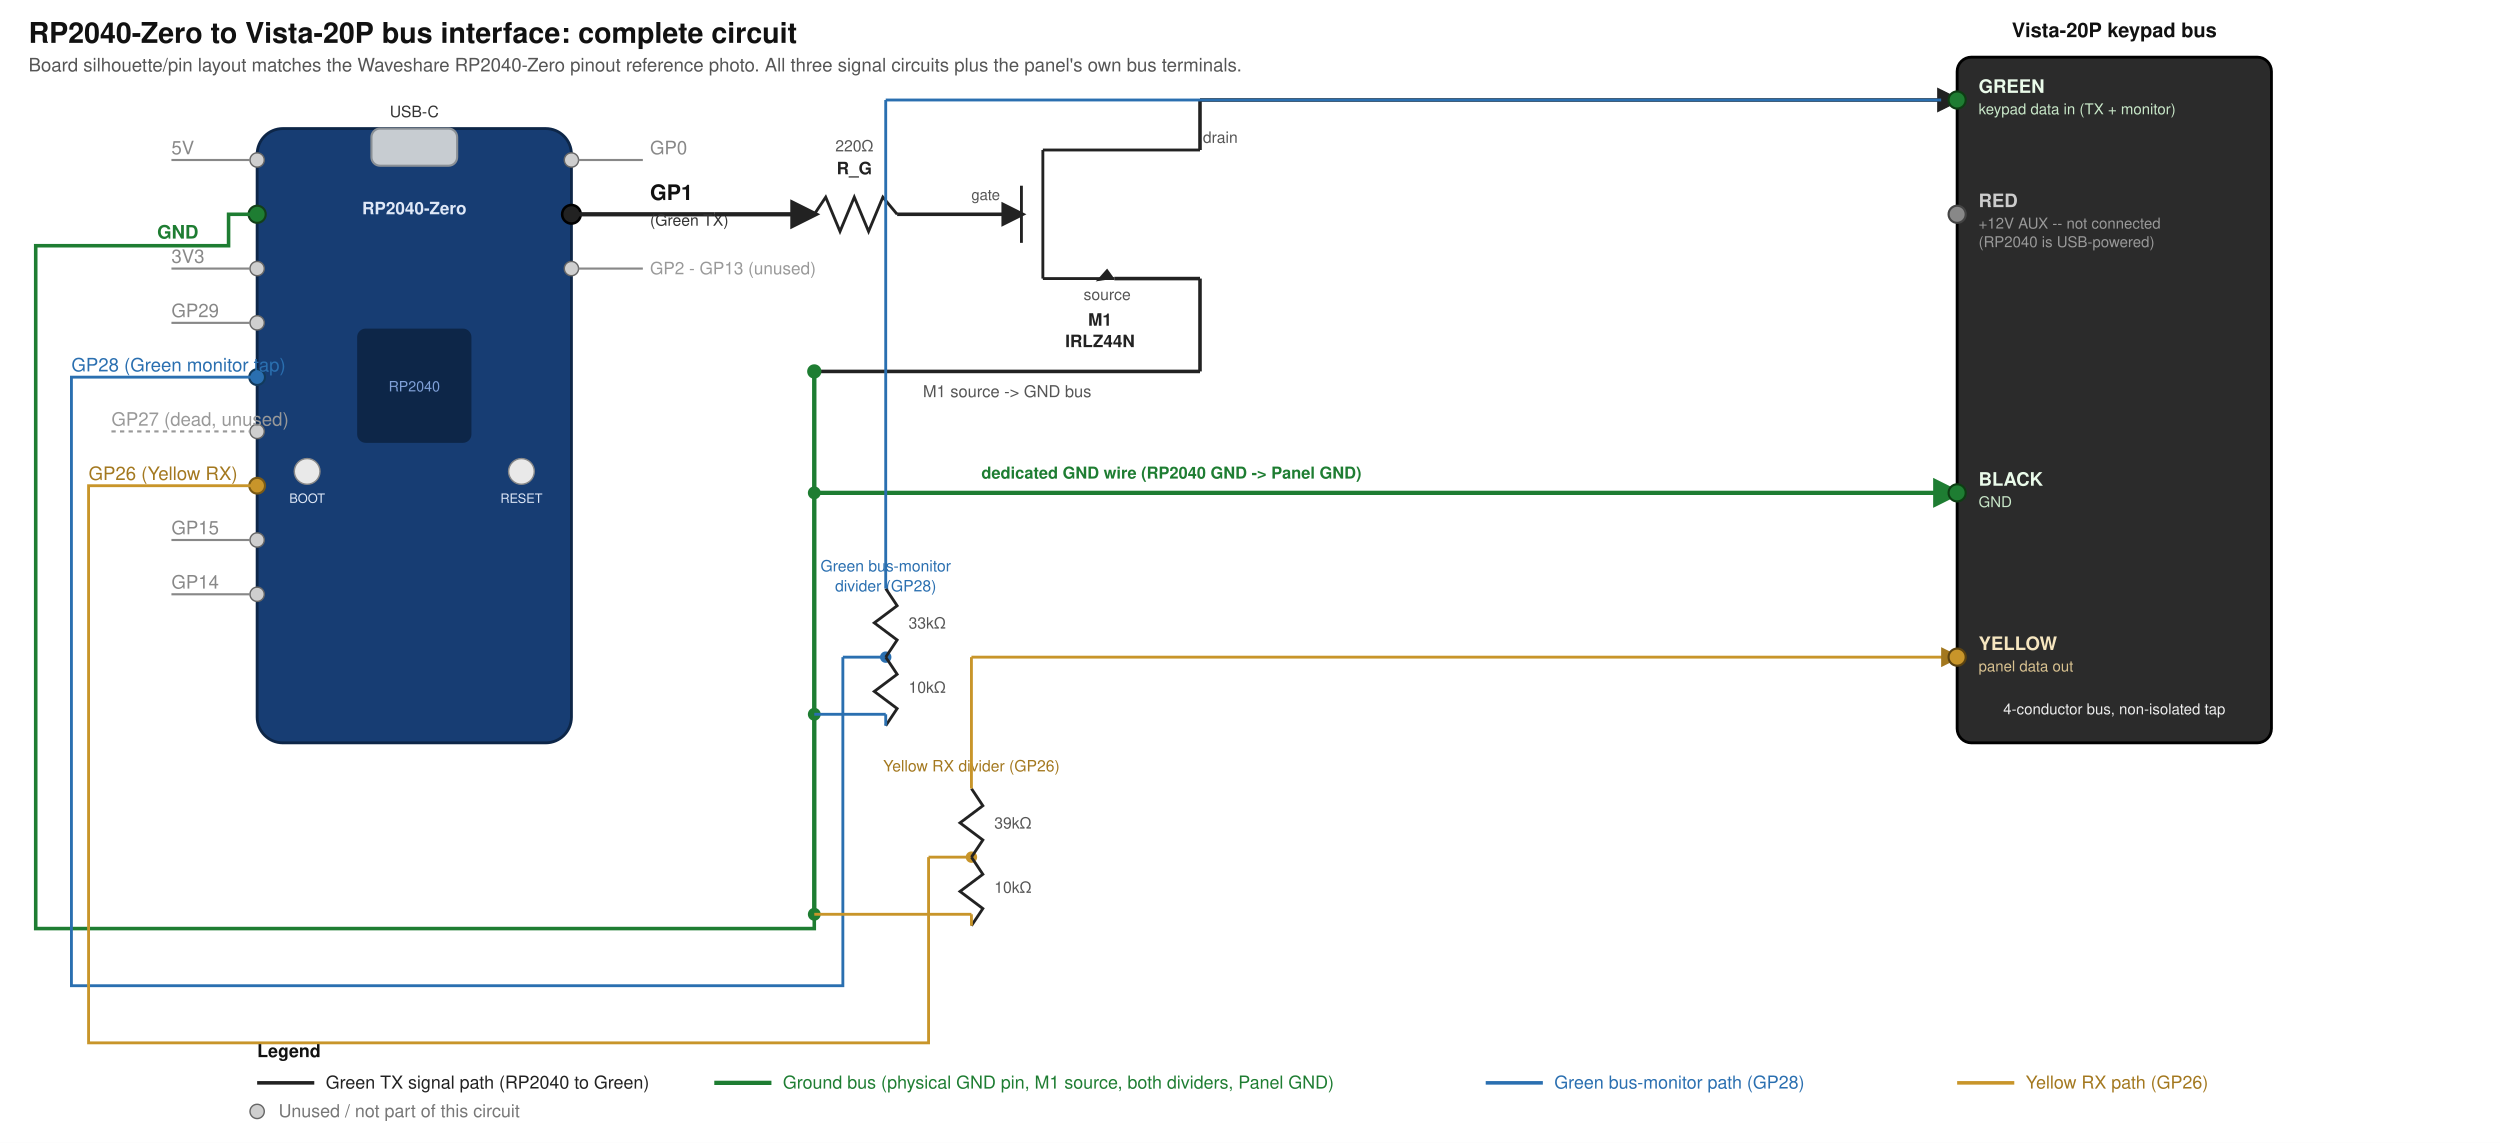
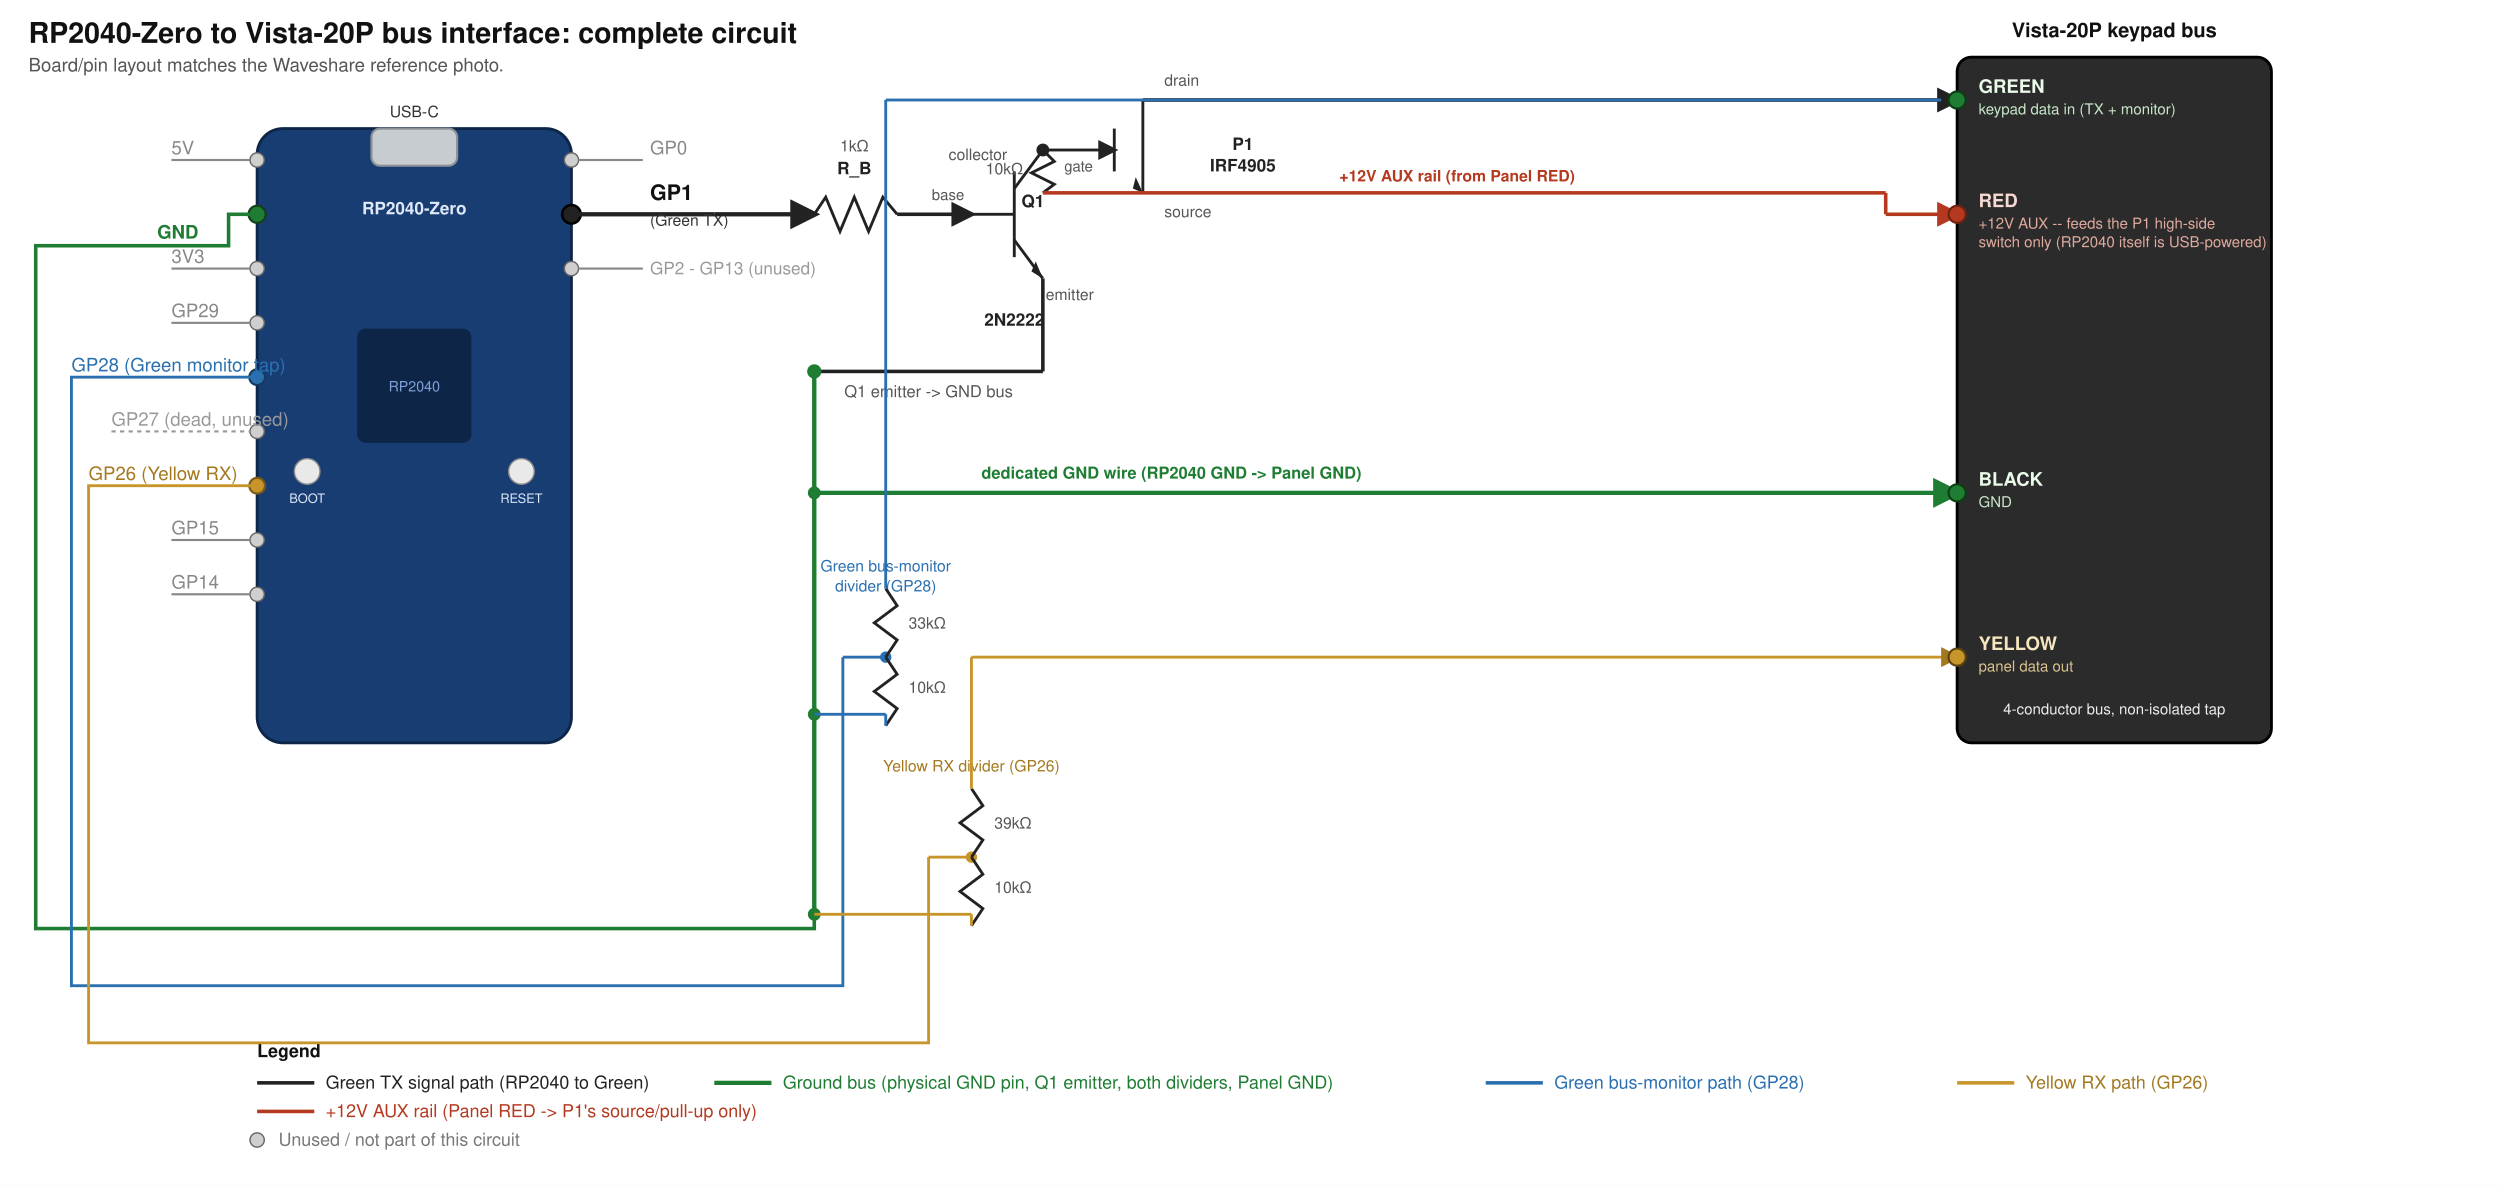
- <svg xmlns="http://www.w3.org/2000/svg" viewBox="0 0 1750 800" font-family="Helvetica, Arial, sans-serif">
+ <svg xmlns="http://www.w3.org/2000/svg" viewBox="0 0 1750 830" font-family="Helvetica, Arial, sans-serif">
  <defs>
    <marker id="arrow" viewBox="0 0 10 10" refX="8" refY="5" markerWidth="7" markerHeight="7" orient="auto-start-reverse">
      <path d="M0,0 L10,5 L0,10 z" fill="#222" />
    </marker>
    <marker id="arrowGreen" viewBox="0 0 10 10" refX="8" refY="5" markerWidth="7" markerHeight="7" orient="auto-start-reverse">
      <path d="M0,0 L10,5 L0,10 z" fill="#1e7d32" />
    </marker>
    <marker id="arrowGold" viewBox="0 0 10 10" refX="8" refY="5" markerWidth="7" markerHeight="7" orient="auto-start-reverse">
      <path d="M0,0 L10,5 L0,10 z" fill="#a3781f" />
    </marker>
+     <marker id="arrowRed12v" viewBox="0 0 10 10" refX="8" refY="5" markerWidth="7" markerHeight="7" orient="auto-start-reverse">
+       <path d="M0,0 L10,5 L0,10 z" fill="#b5391f" />
+     </marker>
  </defs>
-   <rect x="0" y="0" width="1750" height="800" fill="#ffffff" />
+   <rect x="0" y="0" width="1750" height="830" fill="#ffffff" />
  <text x="20" y="30" font-size="20" font-weight="bold" fill="#111">RP2040-Zero to Vista-20P bus interface: complete circuit</text>
-   <text x="20" y="50" font-size="13" fill="#555">Board silhouette/pin layout matches the Waveshare RP2040-Zero pinout reference photo. All three signal circuits plus the panel's own bus terminals.</text>
+   <text x="20" y="50" font-size="13" fill="#555">Board/pin layout matches the Waveshare reference photo.</text>
  <g transform="translate(120,0)">
    <g>
      <rect x="60" y="90" width="220" height="430" rx="18" fill="#173d73" stroke="#0d2648" stroke-width="2" />
      <rect x="140" y="90" width="60" height="26" rx="6" fill="#c7ccd1" stroke="#8a9096" stroke-width="1.5" />
      <text x="170" y="82" font-size="11" text-anchor="middle" fill="#333">USB-C</text>
      <text x="170" y="150" font-size="12" text-anchor="middle" fill="#dfe8f7" font-weight="bold">RP2040-Zero</text>
      <rect x="130" y="230" width="80" height="80" rx="6" fill="#0d2648" />
      <text x="170" y="274" font-size="10" text-anchor="middle" fill="#7fa0d8">RP2040</text>
      <circle cx="95" cy="330" r="9" fill="#e9e9e9" stroke="#888" />
      <text x="95" y="352" font-size="9" text-anchor="middle" fill="#dfe8f7">BOOT</text>
      <circle cx="245" cy="330" r="9" fill="#e9e9e9" stroke="#888" />
      <text x="245" y="352" font-size="9" text-anchor="middle" fill="#dfe8f7">RESET</text>
    </g>
    <g font-size="13">
      <circle cx="60" cy="112" r="5" fill="#cfcfcf" stroke="#666" />
      <line x1="0" y1="112" x2="55" y2="112" stroke="#888" stroke-width="1.5" />
      <text x="0" y="108" text-anchor="start" fill="#888">5V</text>
      <circle cx="60" cy="150" r="6" fill="#1e7d32" stroke="#123f19" stroke-width="1.5" />
      <polyline points="60,150 40,150 40,172 -95,172 -95,650 450,650 450,260" fill="none" stroke="#1e7d32" stroke-width="2.5" />
      <text x="-10" y="167" text-anchor="start" fill="#1e7d32" font-weight="bold">GND</text>
      <circle cx="60" cy="188" r="5" fill="#cfcfcf" stroke="#666" />
      <line x1="0" y1="188" x2="55" y2="188" stroke="#888" stroke-width="1.5" />
      <text x="0" y="184" text-anchor="start" fill="#888">3V3</text>
      <circle cx="60" cy="226" r="5" fill="#cfcfcf" stroke="#666" />
      <line x1="0" y1="226" x2="55" y2="226" stroke="#888" stroke-width="1.5" />
      <text x="0" y="222" text-anchor="start" fill="#888">GP29</text>
      <circle cx="60" cy="264" r="5.5" fill="#2a6fb0" stroke="#123a5c" stroke-width="1.5" />
      <polyline points="60,264 -70,264 -70,690 470,690 470,460" fill="none" stroke="#2a6fb0" stroke-width="2" />
      <text x="-70" y="260" text-anchor="start" fill="#2a6fb0">GP28 (Green monitor tap)</text>
      <circle cx="60" cy="302" r="5" fill="#cfcfcf" stroke="#666" />
      <line x1="-42" y1="302" x2="55" y2="302" stroke="#999" stroke-width="1.5" stroke-dasharray="3,3" />
      <text x="-42" y="298" text-anchor="start" fill="#999">GP27 (dead, unused)</text>
      <circle cx="60" cy="340" r="5.5" fill="#c8952a" stroke="#7a5a15" stroke-width="1.5" />
      <polyline points="60,340 -58,340 -58,730 530,730 530,600" fill="none" stroke="#c8952a" stroke-width="2" />
      <text x="-58" y="336" text-anchor="start" fill="#a3781f">GP26 (Yellow RX)</text>
      <circle cx="60" cy="378" r="5" fill="#cfcfcf" stroke="#666" />
      <line x1="0" y1="378" x2="55" y2="378" stroke="#888" stroke-width="1.5" />
      <text x="0" y="374" text-anchor="start" fill="#888">GP15</text>
      <circle cx="60" cy="416" r="5" fill="#cfcfcf" stroke="#666" />
      <line x1="0" y1="416" x2="55" y2="416" stroke="#888" stroke-width="1.5" />
      <text x="0" y="412" text-anchor="start" fill="#888">GP14</text>
    </g>
    <g font-size="13">
      <circle cx="280" cy="112" r="5" fill="#cfcfcf" stroke="#666" />
      <line x1="285" y1="112" x2="330" y2="112" stroke="#888" stroke-width="1.5" />
      <text x="335" y="108" text-anchor="start" fill="#888">GP0</text>
      <circle cx="280" cy="150" r="6.5" fill="#222" stroke="#000" stroke-width="1.8" />
      <line x1="285" y1="150" x2="380" y2="150" stroke="#222" stroke-width="3" />
      <text x="335" y="140" text-anchor="start" fill="#111" font-weight="bold" font-size="15">GP1</text>
      <text x="335" y="158" text-anchor="start" fill="#333" font-size="11">(Green TX)</text>
      <circle cx="280" cy="188" r="5" fill="#cfcfcf" stroke="#666" />
      <line x1="285" y1="188" x2="330" y2="188" stroke="#888" stroke-width="1.5" />
      <text x="335" y="192" text-anchor="start" fill="#999" font-size="12">GP2 - GP13 (unused)</text>
    </g>
    <line x1="380" y1="150" x2="450" y2="150" stroke="#222" stroke-width="3" marker-end="url(#arrow)" />
    <g stroke="#222" stroke-width="2" fill="none">
      <polyline points="450,150 458,138 468,162 478,138 488,162 498,138 508,150" />
    </g>
-     <text x="478" y="122" font-size="12" text-anchor="middle" fill="#222" font-weight="bold">R_G</text>
-     <text x="478" y="106" font-size="11" text-anchor="middle" fill="#555">220Ω</text>
-     <line x1="508" y1="150" x2="595" y2="150" stroke="#222" stroke-width="2.5" marker-end="url(#arrow)" />
+     <text x="478" y="122" font-size="12" text-anchor="middle" fill="#222" font-weight="bold">R_B</text>
+     <text x="478" y="106" font-size="11" text-anchor="middle" fill="#555">1kΩ</text>
+     <line x1="508" y1="150" x2="560" y2="150" stroke="#222" stroke-width="2.5" marker-end="url(#arrow)" />
    <g stroke="#222" stroke-width="2" fill="none">
-       <line x1="595" y1="130" x2="595" y2="170" />
-       <line x1="610" y1="105" x2="610" y2="195" />
-       <line x1="610" y1="105" x2="720" y2="105" />
-       <line x1="610" y1="195" x2="660" y2="195" />
+       <line x1="560" y1="150" x2="590" y2="150" />
+       <line x1="590" y1="120" x2="590" y2="180" />
+       <line x1="590" y1="132" x2="610" y2="105" />
+       <line x1="590" y1="168" x2="610" y2="195" />
+       <polygon points="602,190 610,195 605,183" fill="#222" stroke="none" />
    </g>
-     <polygon points="655,188 660,195 647,197" fill="#222" stroke="none" />
-     <text x="650" y="228" font-size="12" text-anchor="middle" fill="#222" font-weight="bold">M1</text>
-     <text x="650" y="243" font-size="12" text-anchor="middle" fill="#222" font-weight="bold">IRLZ44N</text>
-     <text x="722" y="100" font-size="11" fill="#555">drain</text>
-     <text x="655" y="210" font-size="11" fill="#555" text-anchor="middle">source</text>
-     <text x="580" y="140" font-size="10.5" fill="#555" text-anchor="end">gate</text>
-     <line x1="720" y1="105" x2="720" y2="70" stroke="#222" stroke-width="2.5" />
-     <line x1="720" y1="70" x2="1250" y2="70" stroke="#222" stroke-width="2.5" marker-end="url(#arrow)" />
-     <line x1="660" y1="195" x2="720" y2="195" stroke="#222" stroke-width="2.5" />
-     <line x1="720" y1="195" x2="720" y2="260" stroke="#222" stroke-width="2.5" />
-     <line x1="720" y1="260" x2="450" y2="260" stroke="#222" stroke-width="2.5" />
-     <text x="585" y="278" font-size="11.5" text-anchor="middle" fill="#555">M1 source -&gt; GND bus</text>
+     <text x="595" y="145" font-size="12" fill="#222" font-weight="bold">Q1</text>
+     <text x="590" y="228" font-size="12" text-anchor="middle" fill="#222" font-weight="bold">2N2222</text>
+     <text x="585" y="112" font-size="11" fill="#555" text-anchor="end">collector</text>
+     <text x="612" y="210" font-size="11" fill="#555">emitter</text>
+     <text x="555" y="140" font-size="10.5" fill="#555" text-anchor="end">base</text>
+     <line x1="610" y1="195" x2="610" y2="260" stroke="#222" stroke-width="2.5" />
+     <line x1="610" y1="260" x2="450" y2="260" stroke="#222" stroke-width="2.5" />
+     <text x="530" y="278" font-size="11.5" text-anchor="middle" fill="#555">Q1 emitter -&gt; GND bus</text>
+     <circle cx="610" cy="105" r="4.5" fill="#222" />
+     <line x1="610" y1="105" x2="660" y2="105" stroke="#222" stroke-width="2" marker-end="url(#arrow)" />
+     <g stroke="#222" stroke-width="2" fill="none">
+       <polyline points="610,105 618,113 602,121 618,129 610,135" />
+     </g>
+     <text x="596" y="122" font-size="11" text-anchor="end" fill="#555">10kΩ</text>
+     <g stroke="#222" stroke-width="2" fill="none">
+       <line x1="660" y1="90" x2="660" y2="120" />
+       <line x1="680" y1="70" x2="680" y2="135" />
+     </g>
+     <polygon points="673,132 680,135 675,124" fill="#222" stroke="none" />
+     <text x="750" y="105" font-size="12" text-anchor="middle" fill="#222" font-weight="bold">P1</text>
+     <text x="750" y="120" font-size="12" text-anchor="middle" fill="#222" font-weight="bold">IRF4905</text>
+     <text x="695" y="60" font-size="11" fill="#555">drain</text>
+     <text x="695" y="152" font-size="11" fill="#555">source</text>
+     <text x="635" y="120" font-size="10.5" fill="#555" text-anchor="middle">gate</text>
+     <line x1="680" y1="70" x2="1250" y2="70" stroke="#222" stroke-width="2.5" marker-end="url(#arrow)" />
+     <line x1="610" y1="135" x2="1200" y2="135" stroke="#b5391f" stroke-width="2.5" />
+     <line x1="1200" y1="135" x2="1200" y2="150" stroke="#b5391f" stroke-width="2.5" />
+     <line x1="1200" y1="150" x2="1250" y2="150" stroke="#b5391f" stroke-width="2.5" marker-end="url(#arrowRed12v)" />
+     <text x="900" y="127" font-size="11" text-anchor="middle" fill="#b5391f" font-weight="bold">+12V AUX rail (from Panel RED)</text>
    <line x1="450" y1="260" x2="450" y2="640" stroke="#1e7d32" stroke-width="3" />
    <circle cx="450" cy="260" r="5" fill="#1e7d32" />
    <circle cx="450" cy="345" r="4.5" fill="#1e7d32" />
    <line x1="450" y1="345" x2="1250" y2="345" stroke="#1e7d32" stroke-width="3" marker-end="url(#arrowGreen)" />
    <text x="700" y="335" font-size="11.5" text-anchor="middle" fill="#1e7d32" font-weight="bold">dedicated GND wire (RP2040 GND -&gt; Panel GND)</text>
    <circle cx="450" cy="500" r="4.5" fill="#1e7d32" />
    <line x1="470" y1="460" x2="500" y2="460" stroke="#2a6fb0" stroke-width="2" />
    <circle cx="500" cy="460" r="4" fill="#2a6fb0" />
    <text x="500" y="400" font-size="11" text-anchor="middle" fill="#2a6fb0">Green bus-monitor</text>
    <text x="500" y="414" font-size="11" text-anchor="middle" fill="#2a6fb0">divider (GP28)</text>
    <g stroke="#222" stroke-width="2" fill="none">
      <polyline points="500,460 508,448 492,436 508,424 500,412" />
    </g>
    <text x="516" y="440" font-size="11" text-anchor="start" fill="#555">33kΩ</text>
    <line x1="500" y1="412" x2="500" y2="70" stroke="#2a6fb0" stroke-width="2" />
    <line x1="500" y1="70" x2="1250" y2="70" stroke="#2a6fb0" stroke-width="2" marker-end="url(#arrow)" />
    <g stroke="#222" stroke-width="2" fill="none">
      <polyline points="500,460 508,472 492,484 508,496 500,508" />
    </g>
    <text x="516" y="485" font-size="11" text-anchor="start" fill="#555">10kΩ</text>
    <line x1="500" y1="508" x2="500" y2="500" stroke="#2a6fb0" stroke-width="2" />
    <line x1="500" y1="500" x2="450" y2="500" stroke="#2a6fb0" stroke-width="2" />
    <circle cx="450" cy="640" r="4.5" fill="#1e7d32" />
    <line x1="530" y1="600" x2="560" y2="600" stroke="#c8952a" stroke-width="2" />
    <circle cx="560" cy="600" r="4" fill="#c8952a" />
    <text x="560" y="540" font-size="11" text-anchor="middle" fill="#a3781f">Yellow RX divider (GP26)</text>
    <g stroke="#222" stroke-width="2" fill="none">
      <polyline points="560,600 568,588 552,576 568,564 560,552" />
    </g>
    <text x="576" y="580" font-size="11" text-anchor="start" fill="#555">39kΩ</text>
    <line x1="560" y1="552" x2="560" y2="460" stroke="#c8952a" stroke-width="2" />
    <line x1="560" y1="460" x2="1250" y2="460" stroke="#c8952a" stroke-width="2" marker-end="url(#arrowGold)" />
    <g stroke="#222" stroke-width="2" fill="none">
      <polyline points="560,600 568,612 552,624 568,636 560,648" />
    </g>
    <text x="576" y="625" font-size="11" text-anchor="start" fill="#555">10kΩ</text>
    <line x1="560" y1="648" x2="560" y2="640" stroke="#c8952a" stroke-width="2" />
    <line x1="560" y1="640" x2="450" y2="640" stroke="#c8952a" stroke-width="2" />
    <rect x="1250" y="40" width="220" height="480" rx="10" fill="#2b2b2b" stroke="#000" stroke-width="2" />
    <text x="1360" y="26" font-size="14" text-anchor="middle" fill="#111" font-weight="bold">Vista-20P keypad bus</text>
    <text x="1360" y="500" font-size="10.5" text-anchor="middle" fill="#eee">4-conductor bus, non-isolated tap</text>
    <circle cx="1250" cy="70" r="6" fill="#1e7d32" stroke="#0d3d13" stroke-width="1.5" />
    <text x="1265" y="65" font-size="13" fill="#eafbea" font-weight="bold">GREEN</text>
    <text x="1265" y="80" font-size="10.5" fill="#c9e8c9">keypad data in (TX + monitor)</text>
-     <circle cx="1250" cy="150" r="6" fill="#888" stroke="#444" stroke-width="1.5" />
-     <text x="1265" y="145" font-size="13" fill="#ccc" font-weight="bold">RED</text>
-     <text x="1265" y="160" font-size="10.5" fill="#999">+12V AUX -- not connected</text>
-     <text x="1265" y="173" font-size="10.5" fill="#999">(RP2040 is USB-powered)</text>
+     <circle cx="1250" cy="150" r="6" fill="#b5391f" stroke="#6e2312" stroke-width="1.5" />
+     <text x="1265" y="145" font-size="13" fill="#f6d9d2" font-weight="bold">RED</text>
+     <text x="1265" y="160" font-size="10.5" fill="#e0aa9e">+12V AUX -- feeds the P1 high-side</text>
+     <text x="1265" y="173" font-size="10.5" fill="#e0aa9e">switch only (RP2040 itself is USB-powered)</text>
    <circle cx="1250" cy="345" r="6" fill="#1e7d32" stroke="#0d3d13" stroke-width="1.5" />
    <text x="1265" y="340" font-size="13" fill="#eafbea" font-weight="bold">BLACK</text>
    <text x="1265" y="355" font-size="10.5" fill="#c9e8c9">GND</text>
    <circle cx="1250" cy="460" r="6" fill="#c8952a" stroke="#5c4310" stroke-width="1.5" />
    <text x="1265" y="455" font-size="13" fill="#f6e6c0" font-weight="bold">YELLOW</text>
    <text x="1265" y="470" font-size="10.5" fill="#d9c290">panel data out</text>
    <g font-size="12.5">
      <text x="60" y="740" font-weight="bold" fill="#111">Legend</text>
      <line x1="60" y1="758" x2="100" y2="758" stroke="#222" stroke-width="2.5" />
      <text x="108" y="762" fill="#222">Green TX signal path (RP2040 to Green)</text>
      <line x1="380" y1="758" x2="420" y2="758" stroke="#1e7d32" stroke-width="3" />
-       <text x="428" y="762" fill="#1e7d32">Ground bus (physical GND pin, M1 source, both dividers, Panel GND)</text>
+       <text x="428" y="762" fill="#1e7d32">Ground bus (physical GND pin, Q1 emitter, both dividers, Panel GND)</text>
      <line x1="920" y1="758" x2="960" y2="758" stroke="#2a6fb0" stroke-width="2.5" />
      <text x="968" y="762" fill="#2a6fb0">Green bus-monitor path (GP28)</text>
      <line x1="1250" y1="758" x2="1290" y2="758" stroke="#c8952a" stroke-width="2.5" />
      <text x="1298" y="762" fill="#a3781f">Yellow RX path (GP26)</text>
-       <circle cx="60" cy="778" r="5" fill="#cfcfcf" stroke="#666" />
-       <text x="75" y="782" fill="#777">Unused / not part of this circuit</text>
+       <line x1="60" y1="778" x2="100" y2="778" stroke="#b5391f" stroke-width="2.5" />
+       <text x="108" y="782" fill="#b5391f">+12V AUX rail (Panel RED -&gt; P1's source/pull-up only)</text>
+       <circle cx="60" cy="798" r="5" fill="#cfcfcf" stroke="#666" />
+       <text x="75" y="802" fill="#777">Unused / not part of this circuit</text>
    </g>
  </g>
</svg>
